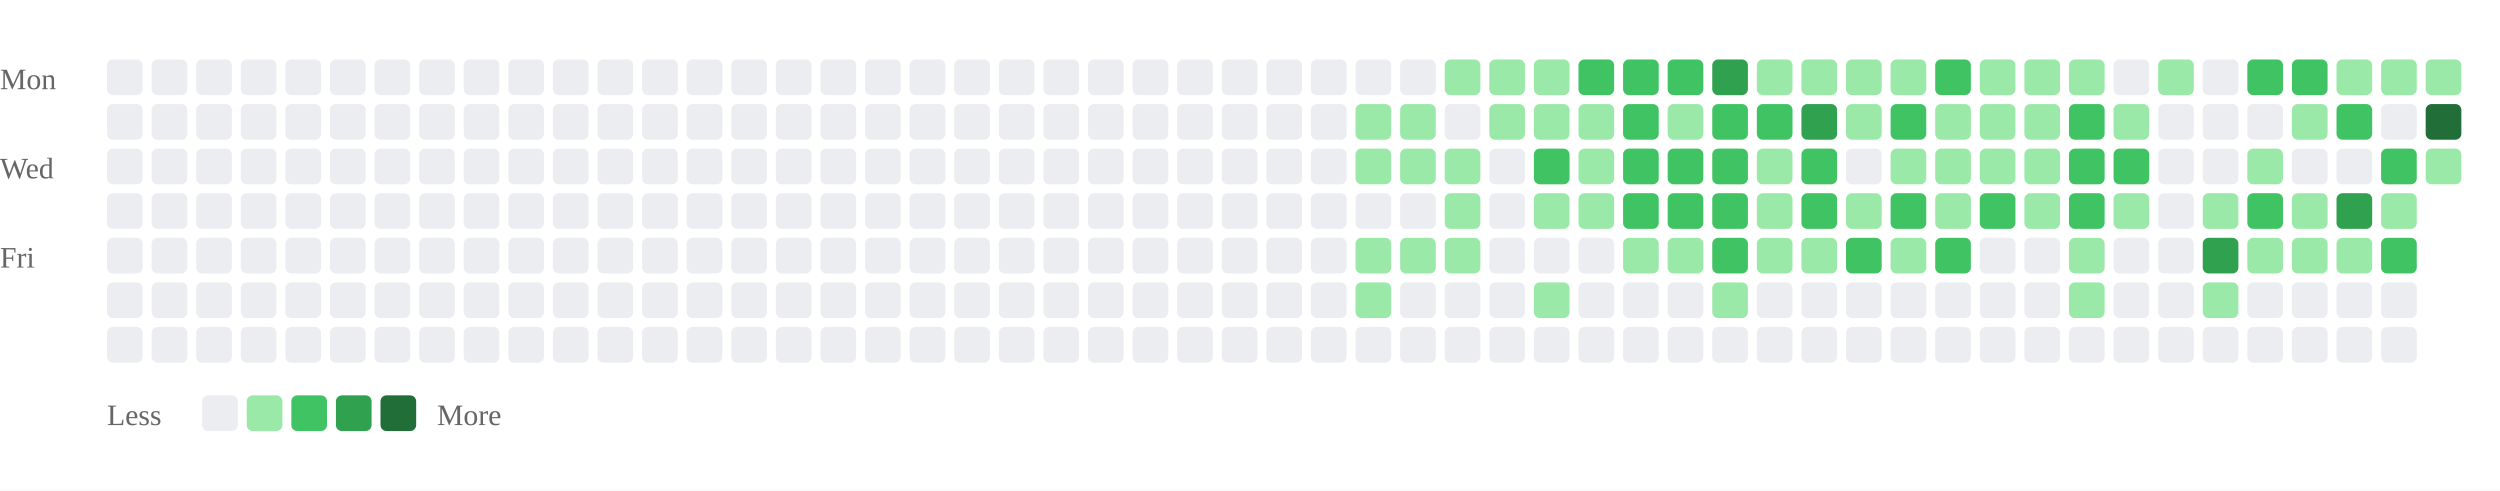
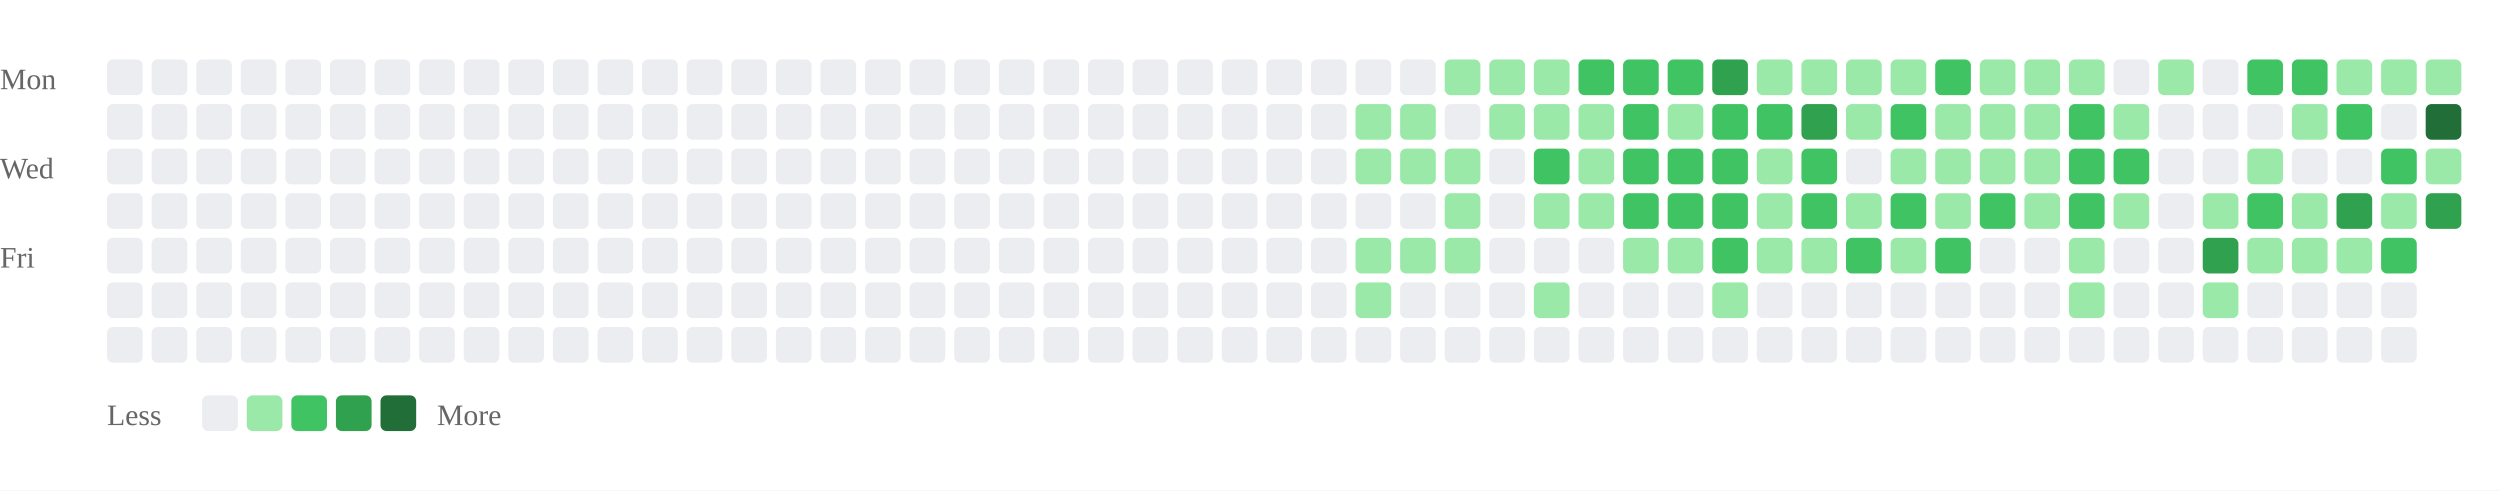
<svg xmlns="http://www.w3.org/2000/svg" width="841" height="165" role="img" aria-label="GitLab contribution heatmap for jianjiale">
  <rect width="100%" height="100%" fill="#ffffff" />
  <text x="0" y="30" font-size="10" fill="#666">Mon</text>
  <text x="0" y="45" font-size="10" fill="#666" />
  <text x="0" y="60" font-size="10" fill="#666">Wed</text>
  <text x="0" y="75" font-size="10" fill="#666" />
  <text x="0" y="90" font-size="10" fill="#666">Fri</text>
  <text x="0" y="105" font-size="10" fill="#666" />
  <text x="0" y="120" font-size="10" fill="#666" />
  <rect x="36" y="20" width="12" height="12" rx="2" fill="#ebedf0" data-date="2025-11-10" data-count="0" />
  <rect x="36" y="35" width="12" height="12" rx="2" fill="#ebedf0" data-date="2025-11-11" data-count="0" />
  <rect x="36" y="50" width="12" height="12" rx="2" fill="#ebedf0" data-date="2025-11-12" data-count="0" />
  <rect x="36" y="65" width="12" height="12" rx="2" fill="#ebedf0" data-date="2025-11-13" data-count="0" />
  <rect x="36" y="80" width="12" height="12" rx="2" fill="#ebedf0" data-date="2025-11-14" data-count="0" />
  <rect x="36" y="95" width="12" height="12" rx="2" fill="#ebedf0" data-date="2025-11-15" data-count="0" />
  <rect x="36" y="110" width="12" height="12" rx="2" fill="#ebedf0" data-date="2025-11-16" data-count="0" />
  <rect x="51" y="20" width="12" height="12" rx="2" fill="#ebedf0" data-date="2025-11-17" data-count="0" />
  <rect x="51" y="35" width="12" height="12" rx="2" fill="#ebedf0" data-date="2025-11-18" data-count="0" />
  <rect x="51" y="50" width="12" height="12" rx="2" fill="#ebedf0" data-date="2025-11-19" data-count="0" />
  <rect x="51" y="65" width="12" height="12" rx="2" fill="#ebedf0" data-date="2025-11-20" data-count="0" />
  <rect x="51" y="80" width="12" height="12" rx="2" fill="#ebedf0" data-date="2025-11-21" data-count="0" />
  <rect x="51" y="95" width="12" height="12" rx="2" fill="#ebedf0" data-date="2025-11-22" data-count="0" />
  <rect x="51" y="110" width="12" height="12" rx="2" fill="#ebedf0" data-date="2025-11-23" data-count="0" />
  <rect x="66" y="20" width="12" height="12" rx="2" fill="#ebedf0" data-date="2025-11-24" data-count="0" />
  <rect x="66" y="35" width="12" height="12" rx="2" fill="#ebedf0" data-date="2025-11-25" data-count="0" />
  <rect x="66" y="50" width="12" height="12" rx="2" fill="#ebedf0" data-date="2025-11-26" data-count="0" />
  <rect x="66" y="65" width="12" height="12" rx="2" fill="#ebedf0" data-date="2025-11-27" data-count="0" />
  <rect x="66" y="80" width="12" height="12" rx="2" fill="#ebedf0" data-date="2025-11-28" data-count="0" />
  <rect x="66" y="95" width="12" height="12" rx="2" fill="#ebedf0" data-date="2025-11-29" data-count="0" />
  <rect x="66" y="110" width="12" height="12" rx="2" fill="#ebedf0" data-date="2025-11-30" data-count="0" />
  <rect x="81" y="20" width="12" height="12" rx="2" fill="#ebedf0" data-date="2025-12-01" data-count="0" />
  <rect x="81" y="35" width="12" height="12" rx="2" fill="#ebedf0" data-date="2025-12-02" data-count="0" />
  <rect x="81" y="50" width="12" height="12" rx="2" fill="#ebedf0" data-date="2025-12-03" data-count="0" />
  <rect x="81" y="65" width="12" height="12" rx="2" fill="#ebedf0" data-date="2025-12-04" data-count="0" />
  <rect x="81" y="80" width="12" height="12" rx="2" fill="#ebedf0" data-date="2025-12-05" data-count="0" />
  <rect x="81" y="95" width="12" height="12" rx="2" fill="#ebedf0" data-date="2025-12-06" data-count="0" />
  <rect x="81" y="110" width="12" height="12" rx="2" fill="#ebedf0" data-date="2025-12-07" data-count="0" />
  <rect x="96" y="20" width="12" height="12" rx="2" fill="#ebedf0" data-date="2025-12-08" data-count="0" />
  <rect x="96" y="35" width="12" height="12" rx="2" fill="#ebedf0" data-date="2025-12-09" data-count="0" />
  <rect x="96" y="50" width="12" height="12" rx="2" fill="#ebedf0" data-date="2025-12-10" data-count="0" />
  <rect x="96" y="65" width="12" height="12" rx="2" fill="#ebedf0" data-date="2025-12-11" data-count="0" />
  <rect x="96" y="80" width="12" height="12" rx="2" fill="#ebedf0" data-date="2025-12-12" data-count="0" />
  <rect x="96" y="95" width="12" height="12" rx="2" fill="#ebedf0" data-date="2025-12-13" data-count="0" />
  <rect x="96" y="110" width="12" height="12" rx="2" fill="#ebedf0" data-date="2025-12-14" data-count="0" />
  <rect x="111" y="20" width="12" height="12" rx="2" fill="#ebedf0" data-date="2025-12-15" data-count="0" />
  <rect x="111" y="35" width="12" height="12" rx="2" fill="#ebedf0" data-date="2025-12-16" data-count="0" />
  <rect x="111" y="50" width="12" height="12" rx="2" fill="#ebedf0" data-date="2025-12-17" data-count="0" />
  <rect x="111" y="65" width="12" height="12" rx="2" fill="#ebedf0" data-date="2025-12-18" data-count="0" />
  <rect x="111" y="80" width="12" height="12" rx="2" fill="#ebedf0" data-date="2025-12-19" data-count="0" />
  <rect x="111" y="95" width="12" height="12" rx="2" fill="#ebedf0" data-date="2025-12-20" data-count="0" />
  <rect x="111" y="110" width="12" height="12" rx="2" fill="#ebedf0" data-date="2025-12-21" data-count="0" />
  <rect x="126" y="20" width="12" height="12" rx="2" fill="#ebedf0" data-date="2025-12-22" data-count="0" />
  <rect x="126" y="35" width="12" height="12" rx="2" fill="#ebedf0" data-date="2025-12-23" data-count="0" />
  <rect x="126" y="50" width="12" height="12" rx="2" fill="#ebedf0" data-date="2025-12-24" data-count="0" />
  <rect x="126" y="65" width="12" height="12" rx="2" fill="#ebedf0" data-date="2025-12-25" data-count="0" />
  <rect x="126" y="80" width="12" height="12" rx="2" fill="#ebedf0" data-date="2025-12-26" data-count="0" />
  <rect x="126" y="95" width="12" height="12" rx="2" fill="#ebedf0" data-date="2025-12-27" data-count="0" />
  <rect x="126" y="110" width="12" height="12" rx="2" fill="#ebedf0" data-date="2025-12-28" data-count="0" />
  <rect x="141" y="20" width="12" height="12" rx="2" fill="#ebedf0" data-date="2025-12-29" data-count="0" />
  <rect x="141" y="35" width="12" height="12" rx="2" fill="#ebedf0" data-date="2025-12-30" data-count="0" />
  <rect x="141" y="50" width="12" height="12" rx="2" fill="#ebedf0" data-date="2025-12-31" data-count="0" />
  <rect x="141" y="65" width="12" height="12" rx="2" fill="#ebedf0" data-date="2026-01-01" data-count="0" />
  <rect x="141" y="80" width="12" height="12" rx="2" fill="#ebedf0" data-date="2026-01-02" data-count="0" />
  <rect x="141" y="95" width="12" height="12" rx="2" fill="#ebedf0" data-date="2026-01-03" data-count="0" />
  <rect x="141" y="110" width="12" height="12" rx="2" fill="#ebedf0" data-date="2026-01-04" data-count="0" />
  <rect x="156" y="20" width="12" height="12" rx="2" fill="#ebedf0" data-date="2026-01-05" data-count="0" />
  <rect x="156" y="35" width="12" height="12" rx="2" fill="#ebedf0" data-date="2026-01-06" data-count="0" />
  <rect x="156" y="50" width="12" height="12" rx="2" fill="#ebedf0" data-date="2026-01-07" data-count="0" />
  <rect x="156" y="65" width="12" height="12" rx="2" fill="#ebedf0" data-date="2026-01-08" data-count="0" />
  <rect x="156" y="80" width="12" height="12" rx="2" fill="#ebedf0" data-date="2026-01-09" data-count="0" />
  <rect x="156" y="95" width="12" height="12" rx="2" fill="#ebedf0" data-date="2026-01-10" data-count="0" />
  <rect x="156" y="110" width="12" height="12" rx="2" fill="#ebedf0" data-date="2026-01-11" data-count="0" />
  <rect x="171" y="20" width="12" height="12" rx="2" fill="#ebedf0" data-date="2026-01-12" data-count="0" />
  <rect x="171" y="35" width="12" height="12" rx="2" fill="#ebedf0" data-date="2026-01-13" data-count="0" />
  <rect x="171" y="50" width="12" height="12" rx="2" fill="#ebedf0" data-date="2026-01-14" data-count="0" />
  <rect x="171" y="65" width="12" height="12" rx="2" fill="#ebedf0" data-date="2026-01-15" data-count="0" />
  <rect x="171" y="80" width="12" height="12" rx="2" fill="#ebedf0" data-date="2026-01-16" data-count="0" />
  <rect x="171" y="95" width="12" height="12" rx="2" fill="#ebedf0" data-date="2026-01-17" data-count="0" />
  <rect x="171" y="110" width="12" height="12" rx="2" fill="#ebedf0" data-date="2026-01-18" data-count="0" />
  <rect x="186" y="20" width="12" height="12" rx="2" fill="#ebedf0" data-date="2026-01-19" data-count="0" />
  <rect x="186" y="35" width="12" height="12" rx="2" fill="#ebedf0" data-date="2026-01-20" data-count="0" />
  <rect x="186" y="50" width="12" height="12" rx="2" fill="#ebedf0" data-date="2026-01-21" data-count="0" />
  <rect x="186" y="65" width="12" height="12" rx="2" fill="#ebedf0" data-date="2026-01-22" data-count="0" />
  <rect x="186" y="80" width="12" height="12" rx="2" fill="#ebedf0" data-date="2026-01-23" data-count="0" />
  <rect x="186" y="95" width="12" height="12" rx="2" fill="#ebedf0" data-date="2026-01-24" data-count="0" />
  <rect x="186" y="110" width="12" height="12" rx="2" fill="#ebedf0" data-date="2026-01-25" data-count="0" />
  <rect x="201" y="20" width="12" height="12" rx="2" fill="#ebedf0" data-date="2026-01-26" data-count="0" />
  <rect x="201" y="35" width="12" height="12" rx="2" fill="#ebedf0" data-date="2026-01-27" data-count="0" />
  <rect x="201" y="50" width="12" height="12" rx="2" fill="#ebedf0" data-date="2026-01-28" data-count="0" />
  <rect x="201" y="65" width="12" height="12" rx="2" fill="#ebedf0" data-date="2026-01-29" data-count="0" />
  <rect x="201" y="80" width="12" height="12" rx="2" fill="#ebedf0" data-date="2026-01-30" data-count="0" />
  <rect x="201" y="95" width="12" height="12" rx="2" fill="#ebedf0" data-date="2026-01-31" data-count="0" />
  <rect x="201" y="110" width="12" height="12" rx="2" fill="#ebedf0" data-date="2026-02-01" data-count="0" />
  <rect x="216" y="20" width="12" height="12" rx="2" fill="#ebedf0" data-date="2026-02-02" data-count="0" />
  <rect x="216" y="35" width="12" height="12" rx="2" fill="#ebedf0" data-date="2026-02-03" data-count="0" />
  <rect x="216" y="50" width="12" height="12" rx="2" fill="#ebedf0" data-date="2026-02-04" data-count="0" />
  <rect x="216" y="65" width="12" height="12" rx="2" fill="#ebedf0" data-date="2026-02-05" data-count="0" />
  <rect x="216" y="80" width="12" height="12" rx="2" fill="#ebedf0" data-date="2026-02-06" data-count="0" />
  <rect x="216" y="95" width="12" height="12" rx="2" fill="#ebedf0" data-date="2026-02-07" data-count="0" />
  <rect x="216" y="110" width="12" height="12" rx="2" fill="#ebedf0" data-date="2026-02-08" data-count="0" />
  <rect x="231" y="20" width="12" height="12" rx="2" fill="#ebedf0" data-date="2026-02-09" data-count="0" />
  <rect x="231" y="35" width="12" height="12" rx="2" fill="#ebedf0" data-date="2026-02-10" data-count="0" />
  <rect x="231" y="50" width="12" height="12" rx="2" fill="#ebedf0" data-date="2026-02-11" data-count="0" />
  <rect x="231" y="65" width="12" height="12" rx="2" fill="#ebedf0" data-date="2026-02-12" data-count="0" />
  <rect x="231" y="80" width="12" height="12" rx="2" fill="#ebedf0" data-date="2026-02-13" data-count="0" />
  <rect x="231" y="95" width="12" height="12" rx="2" fill="#ebedf0" data-date="2026-02-14" data-count="0" />
  <rect x="231" y="110" width="12" height="12" rx="2" fill="#ebedf0" data-date="2026-02-15" data-count="0" />
  <rect x="246" y="20" width="12" height="12" rx="2" fill="#ebedf0" data-date="2026-02-16" data-count="0" />
  <rect x="246" y="35" width="12" height="12" rx="2" fill="#ebedf0" data-date="2026-02-17" data-count="0" />
  <rect x="246" y="50" width="12" height="12" rx="2" fill="#ebedf0" data-date="2026-02-18" data-count="0" />
  <rect x="246" y="65" width="12" height="12" rx="2" fill="#ebedf0" data-date="2026-02-19" data-count="0" />
  <rect x="246" y="80" width="12" height="12" rx="2" fill="#ebedf0" data-date="2026-02-20" data-count="0" />
  <rect x="246" y="95" width="12" height="12" rx="2" fill="#ebedf0" data-date="2026-02-21" data-count="0" />
  <rect x="246" y="110" width="12" height="12" rx="2" fill="#ebedf0" data-date="2026-02-22" data-count="0" />
  <rect x="261" y="20" width="12" height="12" rx="2" fill="#ebedf0" data-date="2026-02-23" data-count="0" />
  <rect x="261" y="35" width="12" height="12" rx="2" fill="#ebedf0" data-date="2026-02-24" data-count="0" />
  <rect x="261" y="50" width="12" height="12" rx="2" fill="#ebedf0" data-date="2026-02-25" data-count="0" />
  <rect x="261" y="65" width="12" height="12" rx="2" fill="#ebedf0" data-date="2026-02-26" data-count="0" />
  <rect x="261" y="80" width="12" height="12" rx="2" fill="#ebedf0" data-date="2026-02-27" data-count="0" />
  <rect x="261" y="95" width="12" height="12" rx="2" fill="#ebedf0" data-date="2026-02-28" data-count="0" />
  <rect x="261" y="110" width="12" height="12" rx="2" fill="#ebedf0" data-date="2026-03-01" data-count="0" />
  <rect x="276" y="20" width="12" height="12" rx="2" fill="#ebedf0" data-date="2026-03-02" data-count="0" />
  <rect x="276" y="35" width="12" height="12" rx="2" fill="#ebedf0" data-date="2026-03-03" data-count="0" />
  <rect x="276" y="50" width="12" height="12" rx="2" fill="#ebedf0" data-date="2026-03-04" data-count="0" />
  <rect x="276" y="65" width="12" height="12" rx="2" fill="#ebedf0" data-date="2026-03-05" data-count="0" />
  <rect x="276" y="80" width="12" height="12" rx="2" fill="#ebedf0" data-date="2026-03-06" data-count="0" />
  <rect x="276" y="95" width="12" height="12" rx="2" fill="#ebedf0" data-date="2026-03-07" data-count="0" />
  <rect x="276" y="110" width="12" height="12" rx="2" fill="#ebedf0" data-date="2026-03-08" data-count="0" />
  <rect x="291" y="20" width="12" height="12" rx="2" fill="#ebedf0" data-date="2026-03-09" data-count="0" />
  <rect x="291" y="35" width="12" height="12" rx="2" fill="#ebedf0" data-date="2026-03-10" data-count="0" />
  <rect x="291" y="50" width="12" height="12" rx="2" fill="#ebedf0" data-date="2026-03-11" data-count="0" />
  <rect x="291" y="65" width="12" height="12" rx="2" fill="#ebedf0" data-date="2026-03-12" data-count="0" />
  <rect x="291" y="80" width="12" height="12" rx="2" fill="#ebedf0" data-date="2026-03-13" data-count="0" />
  <rect x="291" y="95" width="12" height="12" rx="2" fill="#ebedf0" data-date="2026-03-14" data-count="0" />
  <rect x="291" y="110" width="12" height="12" rx="2" fill="#ebedf0" data-date="2026-03-15" data-count="0" />
  <rect x="306" y="20" width="12" height="12" rx="2" fill="#ebedf0" data-date="2026-03-16" data-count="0" />
  <rect x="306" y="35" width="12" height="12" rx="2" fill="#ebedf0" data-date="2026-03-17" data-count="0" />
  <rect x="306" y="50" width="12" height="12" rx="2" fill="#ebedf0" data-date="2026-03-18" data-count="0" />
  <rect x="306" y="65" width="12" height="12" rx="2" fill="#ebedf0" data-date="2026-03-19" data-count="0" />
  <rect x="306" y="80" width="12" height="12" rx="2" fill="#ebedf0" data-date="2026-03-20" data-count="0" />
  <rect x="306" y="95" width="12" height="12" rx="2" fill="#ebedf0" data-date="2026-03-21" data-count="0" />
  <rect x="306" y="110" width="12" height="12" rx="2" fill="#ebedf0" data-date="2026-03-22" data-count="0" />
  <rect x="321" y="20" width="12" height="12" rx="2" fill="#ebedf0" data-date="2026-03-23" data-count="0" />
  <rect x="321" y="35" width="12" height="12" rx="2" fill="#ebedf0" data-date="2026-03-24" data-count="0" />
  <rect x="321" y="50" width="12" height="12" rx="2" fill="#ebedf0" data-date="2026-03-25" data-count="0" />
  <rect x="321" y="65" width="12" height="12" rx="2" fill="#ebedf0" data-date="2026-03-26" data-count="0" />
  <rect x="321" y="80" width="12" height="12" rx="2" fill="#ebedf0" data-date="2026-03-27" data-count="0" />
  <rect x="321" y="95" width="12" height="12" rx="2" fill="#ebedf0" data-date="2026-03-28" data-count="0" />
  <rect x="321" y="110" width="12" height="12" rx="2" fill="#ebedf0" data-date="2026-03-29" data-count="0" />
  <rect x="336" y="20" width="12" height="12" rx="2" fill="#ebedf0" data-date="2026-03-30" data-count="0" />
  <rect x="336" y="35" width="12" height="12" rx="2" fill="#ebedf0" data-date="2026-03-31" data-count="0" />
  <rect x="336" y="50" width="12" height="12" rx="2" fill="#ebedf0" data-date="2026-04-01" data-count="0" />
  <rect x="336" y="65" width="12" height="12" rx="2" fill="#ebedf0" data-date="2026-04-02" data-count="0" />
  <rect x="336" y="80" width="12" height="12" rx="2" fill="#ebedf0" data-date="2026-04-03" data-count="0" />
  <rect x="336" y="95" width="12" height="12" rx="2" fill="#ebedf0" data-date="2026-04-04" data-count="0" />
  <rect x="336" y="110" width="12" height="12" rx="2" fill="#ebedf0" data-date="2026-04-05" data-count="0" />
  <rect x="351" y="20" width="12" height="12" rx="2" fill="#ebedf0" data-date="2026-04-06" data-count="0" />
  <rect x="351" y="35" width="12" height="12" rx="2" fill="#ebedf0" data-date="2026-04-07" data-count="0" />
  <rect x="351" y="50" width="12" height="12" rx="2" fill="#ebedf0" data-date="2026-04-08" data-count="0" />
  <rect x="351" y="65" width="12" height="12" rx="2" fill="#ebedf0" data-date="2026-04-09" data-count="0" />
  <rect x="351" y="80" width="12" height="12" rx="2" fill="#ebedf0" data-date="2026-04-10" data-count="0" />
  <rect x="351" y="95" width="12" height="12" rx="2" fill="#ebedf0" data-date="2026-04-11" data-count="0" />
  <rect x="351" y="110" width="12" height="12" rx="2" fill="#ebedf0" data-date="2026-04-12" data-count="0" />
  <rect x="366" y="20" width="12" height="12" rx="2" fill="#ebedf0" data-date="2026-04-13" data-count="0" />
  <rect x="366" y="35" width="12" height="12" rx="2" fill="#ebedf0" data-date="2026-04-14" data-count="0" />
  <rect x="366" y="50" width="12" height="12" rx="2" fill="#ebedf0" data-date="2026-04-15" data-count="0" />
  <rect x="366" y="65" width="12" height="12" rx="2" fill="#ebedf0" data-date="2026-04-16" data-count="0" />
  <rect x="366" y="80" width="12" height="12" rx="2" fill="#ebedf0" data-date="2026-04-17" data-count="0" />
  <rect x="366" y="95" width="12" height="12" rx="2" fill="#ebedf0" data-date="2026-04-18" data-count="0" />
  <rect x="366" y="110" width="12" height="12" rx="2" fill="#ebedf0" data-date="2026-04-19" data-count="0" />
  <rect x="381" y="20" width="12" height="12" rx="2" fill="#ebedf0" data-date="2026-04-20" data-count="0" />
  <rect x="381" y="35" width="12" height="12" rx="2" fill="#ebedf0" data-date="2026-04-21" data-count="0" />
  <rect x="381" y="50" width="12" height="12" rx="2" fill="#ebedf0" data-date="2026-04-22" data-count="0" />
  <rect x="381" y="65" width="12" height="12" rx="2" fill="#ebedf0" data-date="2026-04-23" data-count="0" />
  <rect x="381" y="80" width="12" height="12" rx="2" fill="#ebedf0" data-date="2026-04-24" data-count="0" />
  <rect x="381" y="95" width="12" height="12" rx="2" fill="#ebedf0" data-date="2026-04-25" data-count="0" />
  <rect x="381" y="110" width="12" height="12" rx="2" fill="#ebedf0" data-date="2026-04-26" data-count="0" />
  <rect x="396" y="20" width="12" height="12" rx="2" fill="#ebedf0" data-date="2026-04-27" data-count="0" />
  <rect x="396" y="35" width="12" height="12" rx="2" fill="#ebedf0" data-date="2026-04-28" data-count="0" />
  <rect x="396" y="50" width="12" height="12" rx="2" fill="#ebedf0" data-date="2026-04-29" data-count="0" />
  <rect x="396" y="65" width="12" height="12" rx="2" fill="#ebedf0" data-date="2026-04-30" data-count="0" />
  <rect x="396" y="80" width="12" height="12" rx="2" fill="#ebedf0" data-date="2026-05-01" data-count="0" />
  <rect x="396" y="95" width="12" height="12" rx="2" fill="#ebedf0" data-date="2026-05-02" data-count="0" />
  <rect x="396" y="110" width="12" height="12" rx="2" fill="#ebedf0" data-date="2026-05-03" data-count="0" />
  <rect x="411" y="20" width="12" height="12" rx="2" fill="#ebedf0" data-date="2026-05-04" data-count="0" />
  <rect x="411" y="35" width="12" height="12" rx="2" fill="#ebedf0" data-date="2026-05-05" data-count="0" />
  <rect x="411" y="50" width="12" height="12" rx="2" fill="#ebedf0" data-date="2026-05-06" data-count="0" />
  <rect x="411" y="65" width="12" height="12" rx="2" fill="#ebedf0" data-date="2026-05-07" data-count="0" />
  <rect x="411" y="80" width="12" height="12" rx="2" fill="#ebedf0" data-date="2026-05-08" data-count="0" />
  <rect x="411" y="95" width="12" height="12" rx="2" fill="#ebedf0" data-date="2026-05-09" data-count="0" />
  <rect x="411" y="110" width="12" height="12" rx="2" fill="#ebedf0" data-date="2026-05-10" data-count="0" />
  <rect x="426" y="20" width="12" height="12" rx="2" fill="#ebedf0" data-date="2026-05-11" data-count="0" />
  <rect x="426" y="35" width="12" height="12" rx="2" fill="#ebedf0" data-date="2026-05-12" data-count="0" />
  <rect x="426" y="50" width="12" height="12" rx="2" fill="#ebedf0" data-date="2026-05-13" data-count="0" />
  <rect x="426" y="65" width="12" height="12" rx="2" fill="#ebedf0" data-date="2026-05-14" data-count="0" />
  <rect x="426" y="80" width="12" height="12" rx="2" fill="#ebedf0" data-date="2026-05-15" data-count="0" />
  <rect x="426" y="95" width="12" height="12" rx="2" fill="#ebedf0" data-date="2026-05-16" data-count="0" />
  <rect x="426" y="110" width="12" height="12" rx="2" fill="#ebedf0" data-date="2026-05-17" data-count="0" />
  <rect x="441" y="20" width="12" height="12" rx="2" fill="#ebedf0" data-date="2026-05-18" data-count="0" />
  <rect x="441" y="35" width="12" height="12" rx="2" fill="#ebedf0" data-date="2026-05-19" data-count="0" />
  <rect x="441" y="50" width="12" height="12" rx="2" fill="#ebedf0" data-date="2026-05-20" data-count="0" />
  <rect x="441" y="65" width="12" height="12" rx="2" fill="#ebedf0" data-date="2026-05-21" data-count="0" />
  <rect x="441" y="80" width="12" height="12" rx="2" fill="#ebedf0" data-date="2026-05-22" data-count="0" />
  <rect x="441" y="95" width="12" height="12" rx="2" fill="#ebedf0" data-date="2026-05-23" data-count="0" />
  <rect x="441" y="110" width="12" height="12" rx="2" fill="#ebedf0" data-date="2026-05-24" data-count="0" />
  <rect x="456" y="20" width="12" height="12" rx="2" fill="#ebedf0" data-date="2026-05-25" data-count="0" />
  <rect x="456" y="35" width="12" height="12" rx="2" fill="#9be9a8" data-date="2026-05-26" data-count="1" />
  <rect x="456" y="50" width="12" height="12" rx="2" fill="#9be9a8" data-date="2026-05-27" data-count="1" />
  <rect x="456" y="65" width="12" height="12" rx="2" fill="#ebedf0" data-date="2026-05-28" data-count="0" />
  <rect x="456" y="80" width="12" height="12" rx="2" fill="#9be9a8" data-date="2026-05-29" data-count="7" />
  <rect x="456" y="95" width="12" height="12" rx="2" fill="#9be9a8" data-date="2026-05-30" data-count="2" />
  <rect x="456" y="110" width="12" height="12" rx="2" fill="#ebedf0" data-date="2026-05-31" data-count="0" />
  <rect x="471" y="20" width="12" height="12" rx="2" fill="#ebedf0" data-date="2026-06-01" data-count="0" />
  <rect x="471" y="35" width="12" height="12" rx="2" fill="#9be9a8" data-date="2026-06-02" data-count="2" />
  <rect x="471" y="50" width="12" height="12" rx="2" fill="#9be9a8" data-date="2026-06-03" data-count="4" />
  <rect x="471" y="65" width="12" height="12" rx="2" fill="#ebedf0" data-date="2026-06-04" data-count="0" />
  <rect x="471" y="80" width="12" height="12" rx="2" fill="#9be9a8" data-date="2026-06-05" data-count="1" />
  <rect x="471" y="95" width="12" height="12" rx="2" fill="#ebedf0" data-date="2026-06-06" data-count="0" />
  <rect x="471" y="110" width="12" height="12" rx="2" fill="#ebedf0" data-date="2026-06-07" data-count="0" />
  <rect x="486" y="20" width="12" height="12" rx="2" fill="#9be9a8" data-date="2026-06-08" data-count="3" />
  <rect x="486" y="35" width="12" height="12" rx="2" fill="#ebedf0" data-date="2026-06-09" data-count="0" />
  <rect x="486" y="50" width="12" height="12" rx="2" fill="#9be9a8" data-date="2026-06-10" data-count="3" />
  <rect x="486" y="65" width="12" height="12" rx="2" fill="#9be9a8" data-date="2026-06-11" data-count="1" />
  <rect x="486" y="80" width="12" height="12" rx="2" fill="#9be9a8" data-date="2026-06-12" data-count="4" />
  <rect x="486" y="95" width="12" height="12" rx="2" fill="#ebedf0" data-date="2026-06-13" data-count="0" />
  <rect x="486" y="110" width="12" height="12" rx="2" fill="#ebedf0" data-date="2026-06-14" data-count="0" />
  <rect x="501" y="20" width="12" height="12" rx="2" fill="#9be9a8" data-date="2026-06-15" data-count="4" />
  <rect x="501" y="35" width="12" height="12" rx="2" fill="#9be9a8" data-date="2026-06-16" data-count="4" />
  <rect x="501" y="50" width="12" height="12" rx="2" fill="#ebedf0" data-date="2026-06-17" data-count="0" />
  <rect x="501" y="65" width="12" height="12" rx="2" fill="#ebedf0" data-date="2026-06-18" data-count="0" />
  <rect x="501" y="80" width="12" height="12" rx="2" fill="#ebedf0" data-date="2026-06-19" data-count="0" />
  <rect x="501" y="95" width="12" height="12" rx="2" fill="#ebedf0" data-date="2026-06-20" data-count="0" />
  <rect x="501" y="110" width="12" height="12" rx="2" fill="#ebedf0" data-date="2026-06-21" data-count="0" />
  <rect x="516" y="20" width="12" height="12" rx="2" fill="#9be9a8" data-date="2026-06-22" data-count="11" />
  <rect x="516" y="35" width="12" height="12" rx="2" fill="#9be9a8" data-date="2026-06-23" data-count="4" />
  <rect x="516" y="50" width="12" height="12" rx="2" fill="#40c463" data-date="2026-06-24" data-count="19" />
  <rect x="516" y="65" width="12" height="12" rx="2" fill="#9be9a8" data-date="2026-06-25" data-count="10" />
  <rect x="516" y="80" width="12" height="12" rx="2" fill="#ebedf0" data-date="2026-06-26" data-count="0" />
  <rect x="516" y="95" width="12" height="12" rx="2" fill="#9be9a8" data-date="2026-06-27" data-count="3" />
  <rect x="516" y="110" width="12" height="12" rx="2" fill="#ebedf0" data-date="2026-06-28" data-count="0" />
  <rect x="531" y="20" width="12" height="12" rx="2" fill="#40c463" data-date="2026-06-29" data-count="12" />
  <rect x="531" y="35" width="12" height="12" rx="2" fill="#9be9a8" data-date="2026-06-30" data-count="3" />
  <rect x="531" y="50" width="12" height="12" rx="2" fill="#9be9a8" data-date="2026-07-01" data-count="4" />
  <rect x="531" y="65" width="12" height="12" rx="2" fill="#9be9a8" data-date="2026-07-02" data-count="4" />
  <rect x="531" y="80" width="12" height="12" rx="2" fill="#ebedf0" data-date="2026-07-03" data-count="0" />
  <rect x="531" y="95" width="12" height="12" rx="2" fill="#ebedf0" data-date="2026-07-04" data-count="0" />
  <rect x="531" y="110" width="12" height="12" rx="2" fill="#ebedf0" data-date="2026-07-05" data-count="0" />
  <rect x="546" y="20" width="12" height="12" rx="2" fill="#40c463" data-date="2026-07-06" data-count="15" />
  <rect x="546" y="35" width="12" height="12" rx="2" fill="#40c463" data-date="2026-07-07" data-count="16" />
  <rect x="546" y="50" width="12" height="12" rx="2" fill="#40c463" data-date="2026-07-08" data-count="15" />
  <rect x="546" y="65" width="12" height="12" rx="2" fill="#40c463" data-date="2026-07-09" data-count="17" />
  <rect x="546" y="80" width="12" height="12" rx="2" fill="#9be9a8" data-date="2026-07-10" data-count="9" />
  <rect x="546" y="95" width="12" height="12" rx="2" fill="#ebedf0" data-date="2026-07-11" data-count="0" />
  <rect x="546" y="110" width="12" height="12" rx="2" fill="#ebedf0" data-date="2026-07-12" data-count="0" />
  <rect x="561" y="20" width="12" height="12" rx="2" fill="#40c463" data-date="2026-07-13" data-count="19" />
  <rect x="561" y="35" width="12" height="12" rx="2" fill="#9be9a8" data-date="2026-07-14" data-count="10" />
  <rect x="561" y="50" width="12" height="12" rx="2" fill="#40c463" data-date="2026-07-15" data-count="20" />
  <rect x="561" y="65" width="12" height="12" rx="2" fill="#40c463" data-date="2026-07-16" data-count="12" />
  <rect x="561" y="80" width="12" height="12" rx="2" fill="#9be9a8" data-date="2026-07-17" data-count="6" />
  <rect x="561" y="95" width="12" height="12" rx="2" fill="#ebedf0" data-date="2026-07-18" data-count="0" />
  <rect x="561" y="110" width="12" height="12" rx="2" fill="#ebedf0" data-date="2026-07-19" data-count="0" />
  <rect x="576" y="20" width="12" height="12" rx="2" fill="#30a14e" data-date="2026-07-20" data-count="31" />
  <rect x="576" y="35" width="12" height="12" rx="2" fill="#40c463" data-date="2026-07-21" data-count="12" />
  <rect x="576" y="50" width="12" height="12" rx="2" fill="#40c463" data-date="2026-07-22" data-count="16" />
  <rect x="576" y="65" width="12" height="12" rx="2" fill="#40c463" data-date="2026-07-23" data-count="14" />
  <rect x="576" y="80" width="12" height="12" rx="2" fill="#40c463" data-date="2026-07-24" data-count="14" />
  <rect x="576" y="95" width="12" height="12" rx="2" fill="#9be9a8" data-date="2026-07-25" data-count="11" />
  <rect x="576" y="110" width="12" height="12" rx="2" fill="#ebedf0" data-date="2026-07-26" data-count="0" />
  <rect x="591" y="20" width="12" height="12" rx="2" fill="#9be9a8" data-date="2026-07-27" data-count="1" />
  <rect x="591" y="35" width="12" height="12" rx="2" fill="#40c463" data-date="2026-07-28" data-count="21" />
  <rect x="591" y="50" width="12" height="12" rx="2" fill="#9be9a8" data-date="2026-07-29" data-count="8" />
  <rect x="591" y="65" width="12" height="12" rx="2" fill="#9be9a8" data-date="2026-07-30" data-count="1" />
  <rect x="591" y="80" width="12" height="12" rx="2" fill="#9be9a8" data-date="2026-07-31" data-count="3" />
  <rect x="591" y="95" width="12" height="12" rx="2" fill="#ebedf0" data-date="2026-08-01" data-count="0" />
  <rect x="591" y="110" width="12" height="12" rx="2" fill="#ebedf0" data-date="2026-08-02" data-count="0" />
  <rect x="606" y="20" width="12" height="12" rx="2" fill="#9be9a8" data-date="2026-08-03" data-count="5" />
  <rect x="606" y="35" width="12" height="12" rx="2" fill="#30a14e" data-date="2026-08-04" data-count="25" />
  <rect x="606" y="50" width="12" height="12" rx="2" fill="#40c463" data-date="2026-08-05" data-count="14" />
  <rect x="606" y="65" width="12" height="12" rx="2" fill="#40c463" data-date="2026-08-06" data-count="16" />
  <rect x="606" y="80" width="12" height="12" rx="2" fill="#9be9a8" data-date="2026-08-07" data-count="3" />
  <rect x="606" y="95" width="12" height="12" rx="2" fill="#ebedf0" data-date="2026-08-08" data-count="0" />
  <rect x="606" y="110" width="12" height="12" rx="2" fill="#ebedf0" data-date="2026-08-09" data-count="0" />
  <rect x="621" y="20" width="12" height="12" rx="2" fill="#9be9a8" data-date="2026-08-10" data-count="7" />
  <rect x="621" y="35" width="12" height="12" rx="2" fill="#9be9a8" data-date="2026-08-11" data-count="2" />
  <rect x="621" y="50" width="12" height="12" rx="2" fill="#ebedf0" data-date="2026-08-12" data-count="0" />
  <rect x="621" y="65" width="12" height="12" rx="2" fill="#9be9a8" data-date="2026-08-13" data-count="6" />
  <rect x="621" y="80" width="12" height="12" rx="2" fill="#40c463" data-date="2026-08-14" data-count="12" />
  <rect x="621" y="95" width="12" height="12" rx="2" fill="#ebedf0" data-date="2026-08-15" data-count="0" />
  <rect x="621" y="110" width="12" height="12" rx="2" fill="#ebedf0" data-date="2026-08-16" data-count="0" />
  <rect x="636" y="20" width="12" height="12" rx="2" fill="#9be9a8" data-date="2026-08-17" data-count="2" />
  <rect x="636" y="35" width="12" height="12" rx="2" fill="#40c463" data-date="2026-08-18" data-count="14" />
  <rect x="636" y="50" width="12" height="12" rx="2" fill="#9be9a8" data-date="2026-08-19" data-count="6" />
  <rect x="636" y="65" width="12" height="12" rx="2" fill="#40c463" data-date="2026-08-20" data-count="14" />
  <rect x="636" y="80" width="12" height="12" rx="2" fill="#9be9a8" data-date="2026-08-21" data-count="11" />
  <rect x="636" y="95" width="12" height="12" rx="2" fill="#ebedf0" data-date="2026-08-22" data-count="0" />
  <rect x="636" y="110" width="12" height="12" rx="2" fill="#ebedf0" data-date="2026-08-23" data-count="0" />
  <rect x="651" y="20" width="12" height="12" rx="2" fill="#40c463" data-date="2026-08-24" data-count="19" />
  <rect x="651" y="35" width="12" height="12" rx="2" fill="#9be9a8" data-date="2026-08-25" data-count="2" />
  <rect x="651" y="50" width="12" height="12" rx="2" fill="#9be9a8" data-date="2026-08-26" data-count="3" />
  <rect x="651" y="65" width="12" height="12" rx="2" fill="#9be9a8" data-date="2026-08-27" data-count="8" />
  <rect x="651" y="80" width="12" height="12" rx="2" fill="#40c463" data-date="2026-08-28" data-count="16" />
  <rect x="651" y="95" width="12" height="12" rx="2" fill="#ebedf0" data-date="2026-08-29" data-count="0" />
  <rect x="651" y="110" width="12" height="12" rx="2" fill="#ebedf0" data-date="2026-08-30" data-count="0" />
  <rect x="666" y="20" width="12" height="12" rx="2" fill="#9be9a8" data-date="2026-08-31" data-count="10" />
  <rect x="666" y="35" width="12" height="12" rx="2" fill="#9be9a8" data-date="2026-09-01" data-count="4" />
  <rect x="666" y="50" width="12" height="12" rx="2" fill="#9be9a8" data-date="2026-09-02" data-count="7" />
  <rect x="666" y="65" width="12" height="12" rx="2" fill="#40c463" data-date="2026-09-03" data-count="16" />
  <rect x="666" y="80" width="12" height="12" rx="2" fill="#ebedf0" data-date="2026-09-04" data-count="0" />
  <rect x="666" y="95" width="12" height="12" rx="2" fill="#ebedf0" data-date="2026-09-05" data-count="0" />
  <rect x="666" y="110" width="12" height="12" rx="2" fill="#ebedf0" data-date="2026-09-06" data-count="0" />
  <rect x="681" y="20" width="12" height="12" rx="2" fill="#9be9a8" data-date="2026-09-07" data-count="9" />
  <rect x="681" y="35" width="12" height="12" rx="2" fill="#9be9a8" data-date="2026-09-08" data-count="2" />
  <rect x="681" y="50" width="12" height="12" rx="2" fill="#9be9a8" data-date="2026-09-09" data-count="6" />
  <rect x="681" y="65" width="12" height="12" rx="2" fill="#9be9a8" data-date="2026-09-10" data-count="11" />
  <rect x="681" y="80" width="12" height="12" rx="2" fill="#ebedf0" data-date="2026-09-11" data-count="0" />
  <rect x="681" y="95" width="12" height="12" rx="2" fill="#ebedf0" data-date="2026-09-12" data-count="0" />
  <rect x="681" y="110" width="12" height="12" rx="2" fill="#ebedf0" data-date="2026-09-13" data-count="0" />
  <rect x="696" y="20" width="12" height="12" rx="2" fill="#9be9a8" data-date="2026-09-14" data-count="5" />
  <rect x="696" y="35" width="12" height="12" rx="2" fill="#40c463" data-date="2026-09-15" data-count="14" />
  <rect x="696" y="50" width="12" height="12" rx="2" fill="#40c463" data-date="2026-09-16" data-count="20" />
  <rect x="696" y="65" width="12" height="12" rx="2" fill="#40c463" data-date="2026-09-17" data-count="23" />
  <rect x="696" y="80" width="12" height="12" rx="2" fill="#9be9a8" data-date="2026-09-18" data-count="2" />
  <rect x="696" y="95" width="12" height="12" rx="2" fill="#9be9a8" data-date="2026-09-19" data-count="11" />
  <rect x="696" y="110" width="12" height="12" rx="2" fill="#ebedf0" data-date="2026-09-20" data-count="0" />
  <rect x="711" y="20" width="12" height="12" rx="2" fill="#ebedf0" data-date="2026-09-21" data-count="0" />
  <rect x="711" y="35" width="12" height="12" rx="2" fill="#9be9a8" data-date="2026-09-22" data-count="2" />
  <rect x="711" y="50" width="12" height="12" rx="2" fill="#40c463" data-date="2026-09-23" data-count="12" />
  <rect x="711" y="65" width="12" height="12" rx="2" fill="#9be9a8" data-date="2026-09-24" data-count="11" />
  <rect x="711" y="80" width="12" height="12" rx="2" fill="#ebedf0" data-date="2026-09-25" data-count="0" />
  <rect x="711" y="95" width="12" height="12" rx="2" fill="#ebedf0" data-date="2026-09-26" data-count="0" />
  <rect x="711" y="110" width="12" height="12" rx="2" fill="#ebedf0" data-date="2026-09-27" data-count="0" />
  <rect x="726" y="20" width="12" height="12" rx="2" fill="#9be9a8" data-date="2026-09-28" data-count="3" />
  <rect x="726" y="35" width="12" height="12" rx="2" fill="#ebedf0" data-date="2026-09-29" data-count="0" />
  <rect x="726" y="50" width="12" height="12" rx="2" fill="#ebedf0" data-date="2026-09-30" data-count="0" />
  <rect x="726" y="65" width="12" height="12" rx="2" fill="#ebedf0" data-date="2026-10-01" data-count="0" />
  <rect x="726" y="80" width="12" height="12" rx="2" fill="#ebedf0" data-date="2026-10-02" data-count="0" />
  <rect x="726" y="95" width="12" height="12" rx="2" fill="#ebedf0" data-date="2026-10-03" data-count="0" />
  <rect x="726" y="110" width="12" height="12" rx="2" fill="#ebedf0" data-date="2026-10-04" data-count="0" />
  <rect x="741" y="20" width="12" height="12" rx="2" fill="#ebedf0" data-date="2026-10-05" data-count="0" />
  <rect x="741" y="35" width="12" height="12" rx="2" fill="#ebedf0" data-date="2026-10-06" data-count="0" />
  <rect x="741" y="50" width="12" height="12" rx="2" fill="#ebedf0" data-date="2026-10-07" data-count="0" />
  <rect x="741" y="65" width="12" height="12" rx="2" fill="#9be9a8" data-date="2026-10-08" data-count="4" />
  <rect x="741" y="80" width="12" height="12" rx="2" fill="#30a14e" data-date="2026-10-09" data-count="24" />
  <rect x="741" y="95" width="12" height="12" rx="2" fill="#9be9a8" data-date="2026-10-10" data-count="4" />
  <rect x="741" y="110" width="12" height="12" rx="2" fill="#ebedf0" data-date="2026-10-11" data-count="0" />
  <rect x="756" y="20" width="12" height="12" rx="2" fill="#40c463" data-date="2026-10-12" data-count="17" />
  <rect x="756" y="35" width="12" height="12" rx="2" fill="#ebedf0" data-date="2026-10-13" data-count="0" />
  <rect x="756" y="50" width="12" height="12" rx="2" fill="#9be9a8" data-date="2026-10-14" data-count="3" />
  <rect x="756" y="65" width="12" height="12" rx="2" fill="#40c463" data-date="2026-10-15" data-count="12" />
  <rect x="756" y="80" width="12" height="12" rx="2" fill="#9be9a8" data-date="2026-10-16" data-count="6" />
  <rect x="756" y="95" width="12" height="12" rx="2" fill="#ebedf0" data-date="2026-10-17" data-count="0" />
  <rect x="756" y="110" width="12" height="12" rx="2" fill="#ebedf0" data-date="2026-10-18" data-count="0" />
  <rect x="771" y="20" width="12" height="12" rx="2" fill="#40c463" data-date="2026-10-19" data-count="14" />
  <rect x="771" y="35" width="12" height="12" rx="2" fill="#9be9a8" data-date="2026-10-20" data-count="4" />
  <rect x="771" y="50" width="12" height="12" rx="2" fill="#ebedf0" data-date="2026-10-21" data-count="0" />
  <rect x="771" y="65" width="12" height="12" rx="2" fill="#9be9a8" data-date="2026-10-22" data-count="4" />
  <rect x="771" y="80" width="12" height="12" rx="2" fill="#9be9a8" data-date="2026-10-23" data-count="5" />
  <rect x="771" y="95" width="12" height="12" rx="2" fill="#ebedf0" data-date="2026-10-24" data-count="0" />
  <rect x="771" y="110" width="12" height="12" rx="2" fill="#ebedf0" data-date="2026-10-25" data-count="0" />
  <rect x="786" y="20" width="12" height="12" rx="2" fill="#9be9a8" data-date="2026-10-26" data-count="1" />
  <rect x="786" y="35" width="12" height="12" rx="2" fill="#40c463" data-date="2026-10-27" data-count="16" />
  <rect x="786" y="50" width="12" height="12" rx="2" fill="#ebedf0" data-date="2026-10-28" data-count="0" />
  <rect x="786" y="65" width="12" height="12" rx="2" fill="#30a14e" data-date="2026-10-29" data-count="25" />
  <rect x="786" y="80" width="12" height="12" rx="2" fill="#9be9a8" data-date="2026-10-30" data-count="3" />
  <rect x="786" y="95" width="12" height="12" rx="2" fill="#ebedf0" data-date="2026-10-31" data-count="0" />
  <rect x="786" y="110" width="12" height="12" rx="2" fill="#ebedf0" data-date="2026-11-01" data-count="0" />
  <rect x="801" y="20" width="12" height="12" rx="2" fill="#9be9a8" data-date="2026-11-02" data-count="2" />
  <rect x="801" y="35" width="12" height="12" rx="2" fill="#ebedf0" data-date="2026-11-03" data-count="0" />
  <rect x="801" y="50" width="12" height="12" rx="2" fill="#40c463" data-date="2026-11-04" data-count="23" />
  <rect x="801" y="65" width="12" height="12" rx="2" fill="#9be9a8" data-date="2026-11-05" data-count="2" />
  <rect x="801" y="80" width="12" height="12" rx="2" fill="#40c463" data-date="2026-11-06" data-count="15" />
  <rect x="801" y="95" width="12" height="12" rx="2" fill="#ebedf0" data-date="2026-11-07" data-count="0" />
  <rect x="801" y="110" width="12" height="12" rx="2" fill="#ebedf0" data-date="2026-11-08" data-count="0" />
  <rect x="816" y="20" width="12" height="12" rx="2" fill="#9be9a8" data-date="2026-11-09" data-count="9" />
  <rect x="816" y="35" width="12" height="12" rx="2" fill="#216e39" data-date="2026-11-10" data-count="47" />
  <rect x="816" y="50" width="12" height="12" rx="2" fill="#9be9a8" data-date="2026-11-11" data-count="3" />
+   <rect x="816" y="65" width="12" height="12" rx="2" fill="#30a14e" data-date="2026-11-12" data-count="30" />
  <text x="36" y="143" font-size="10" fill="#666">Less</text>
  <rect x="68" y="133" width="12" height="12" rx="2" fill="#ebedf0" />
  <rect x="83" y="133" width="12" height="12" rx="2" fill="#9be9a8" />
  <rect x="98" y="133" width="12" height="12" rx="2" fill="#40c463" />
  <rect x="113" y="133" width="12" height="12" rx="2" fill="#30a14e" />
  <rect x="128" y="133" width="12" height="12" rx="2" fill="#216e39" />
  <text x="147" y="143" font-size="10" fill="#666">More</text>
</svg>
